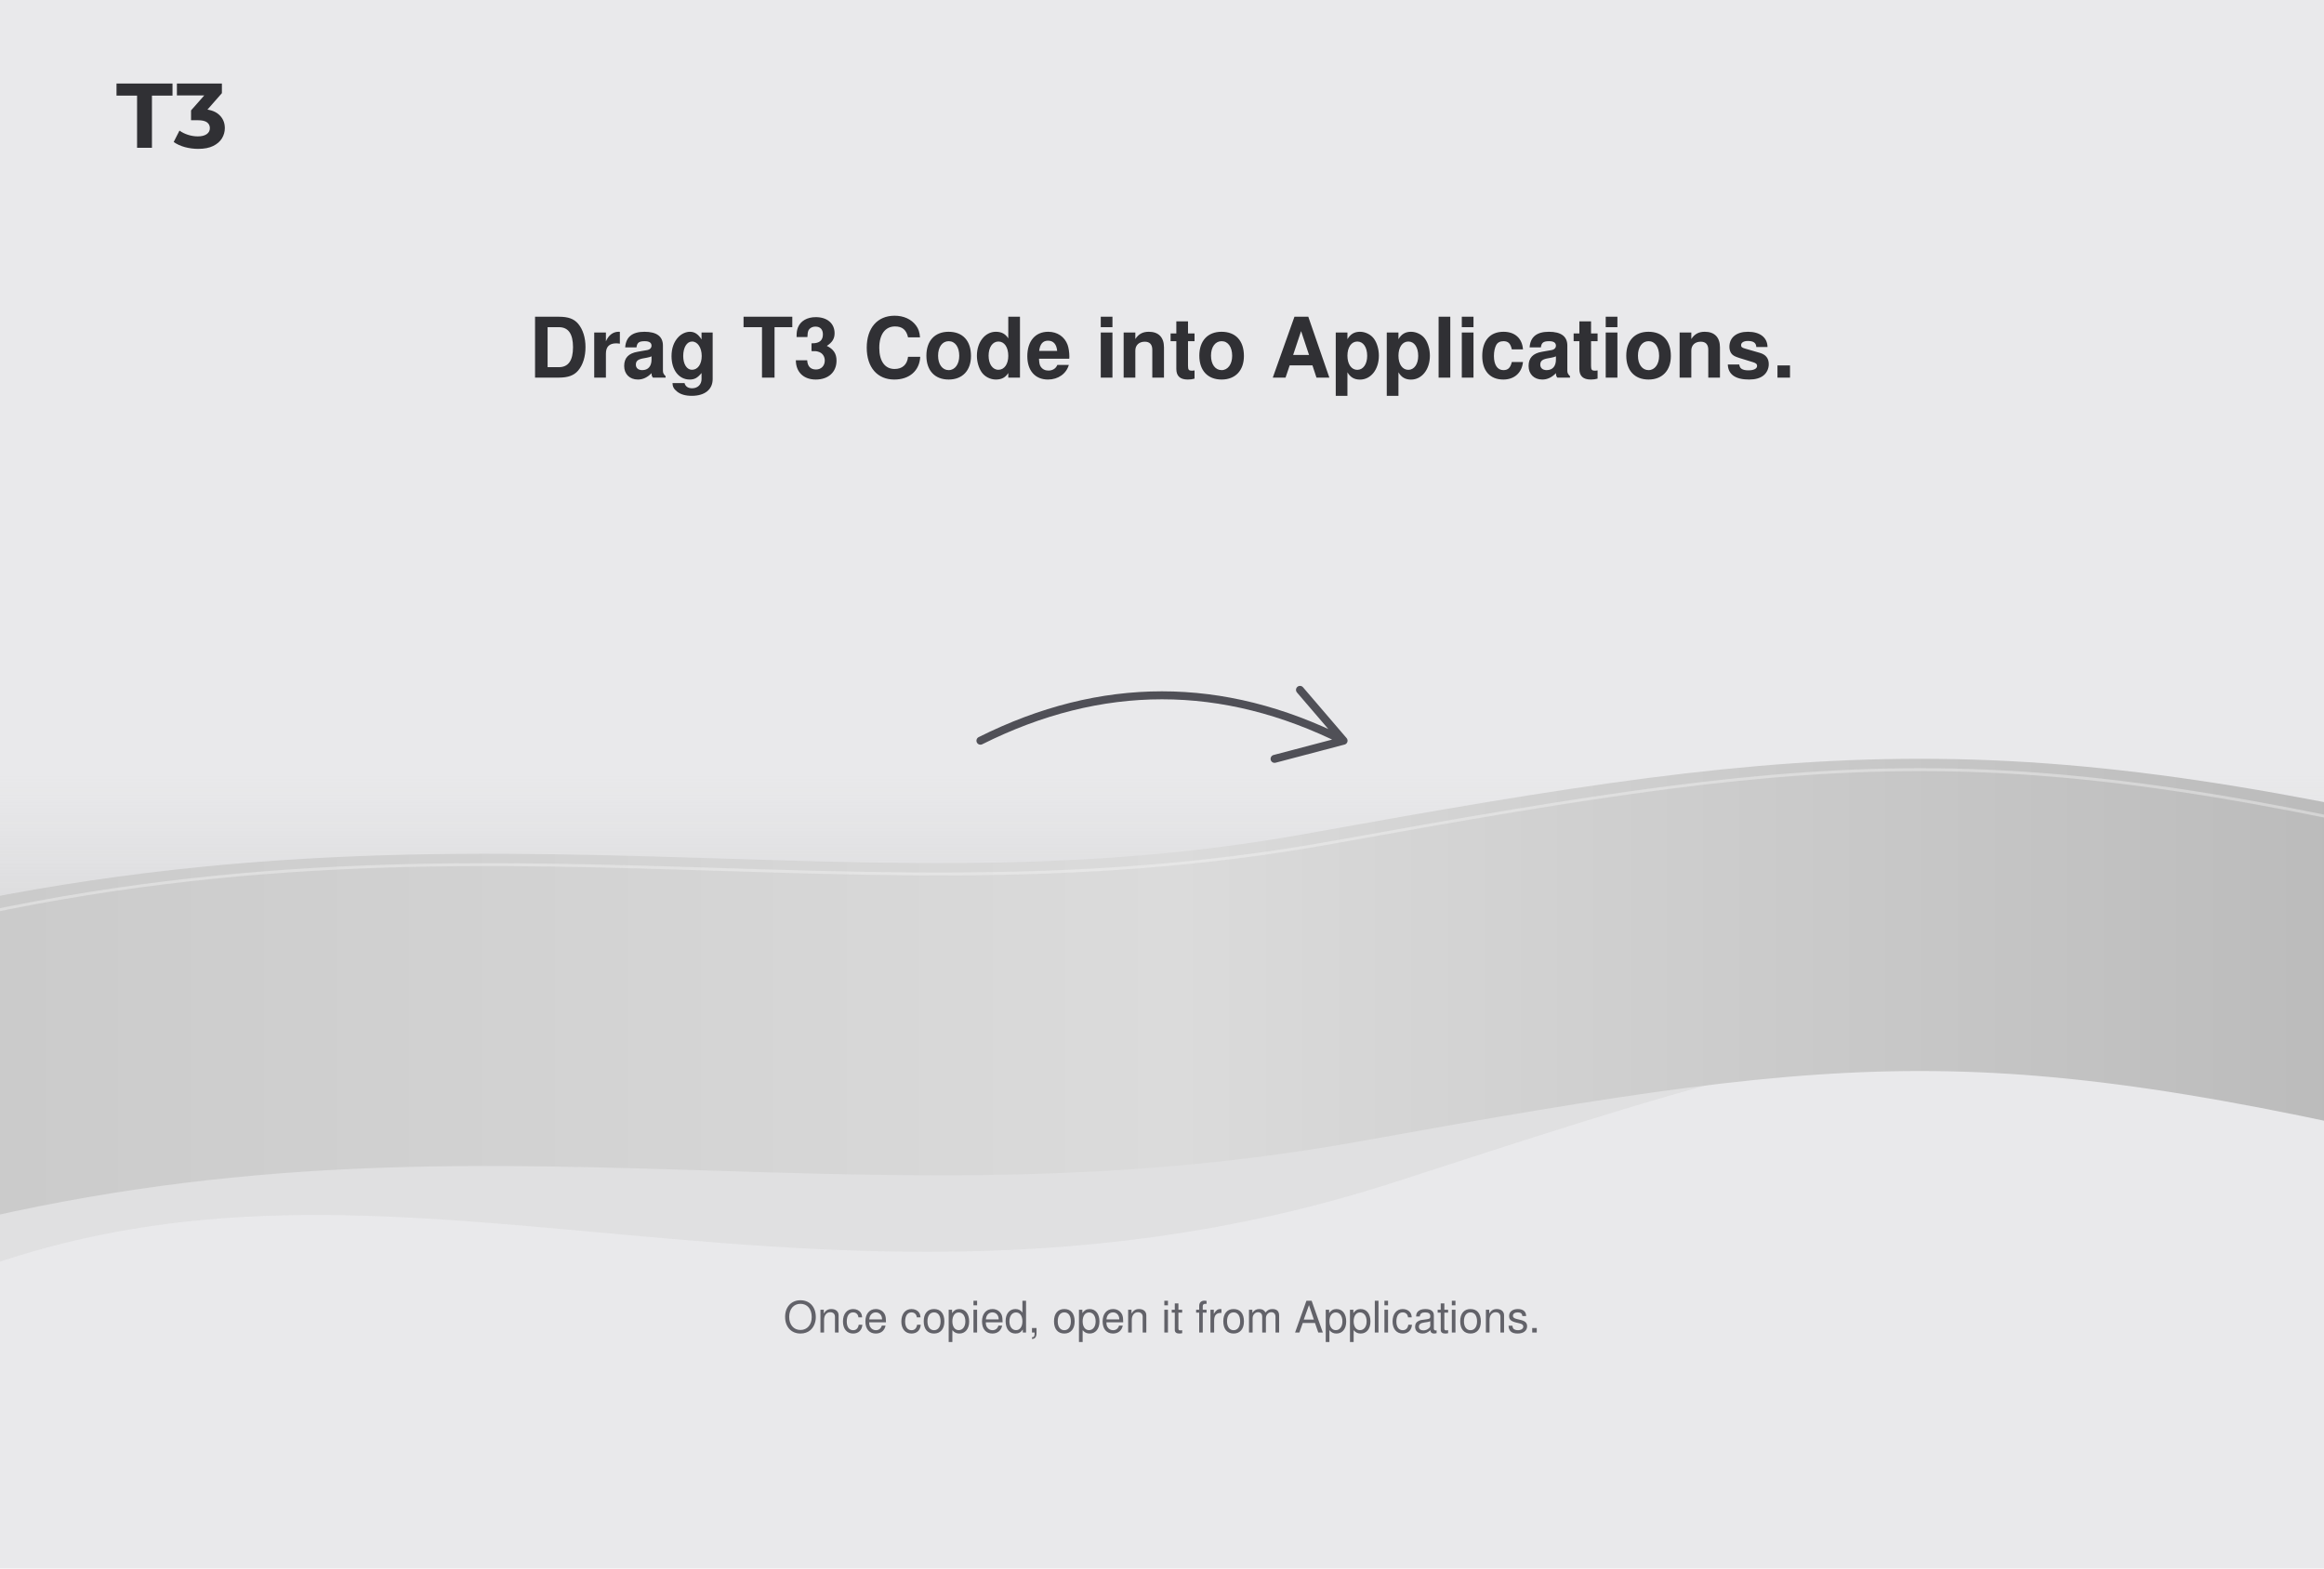
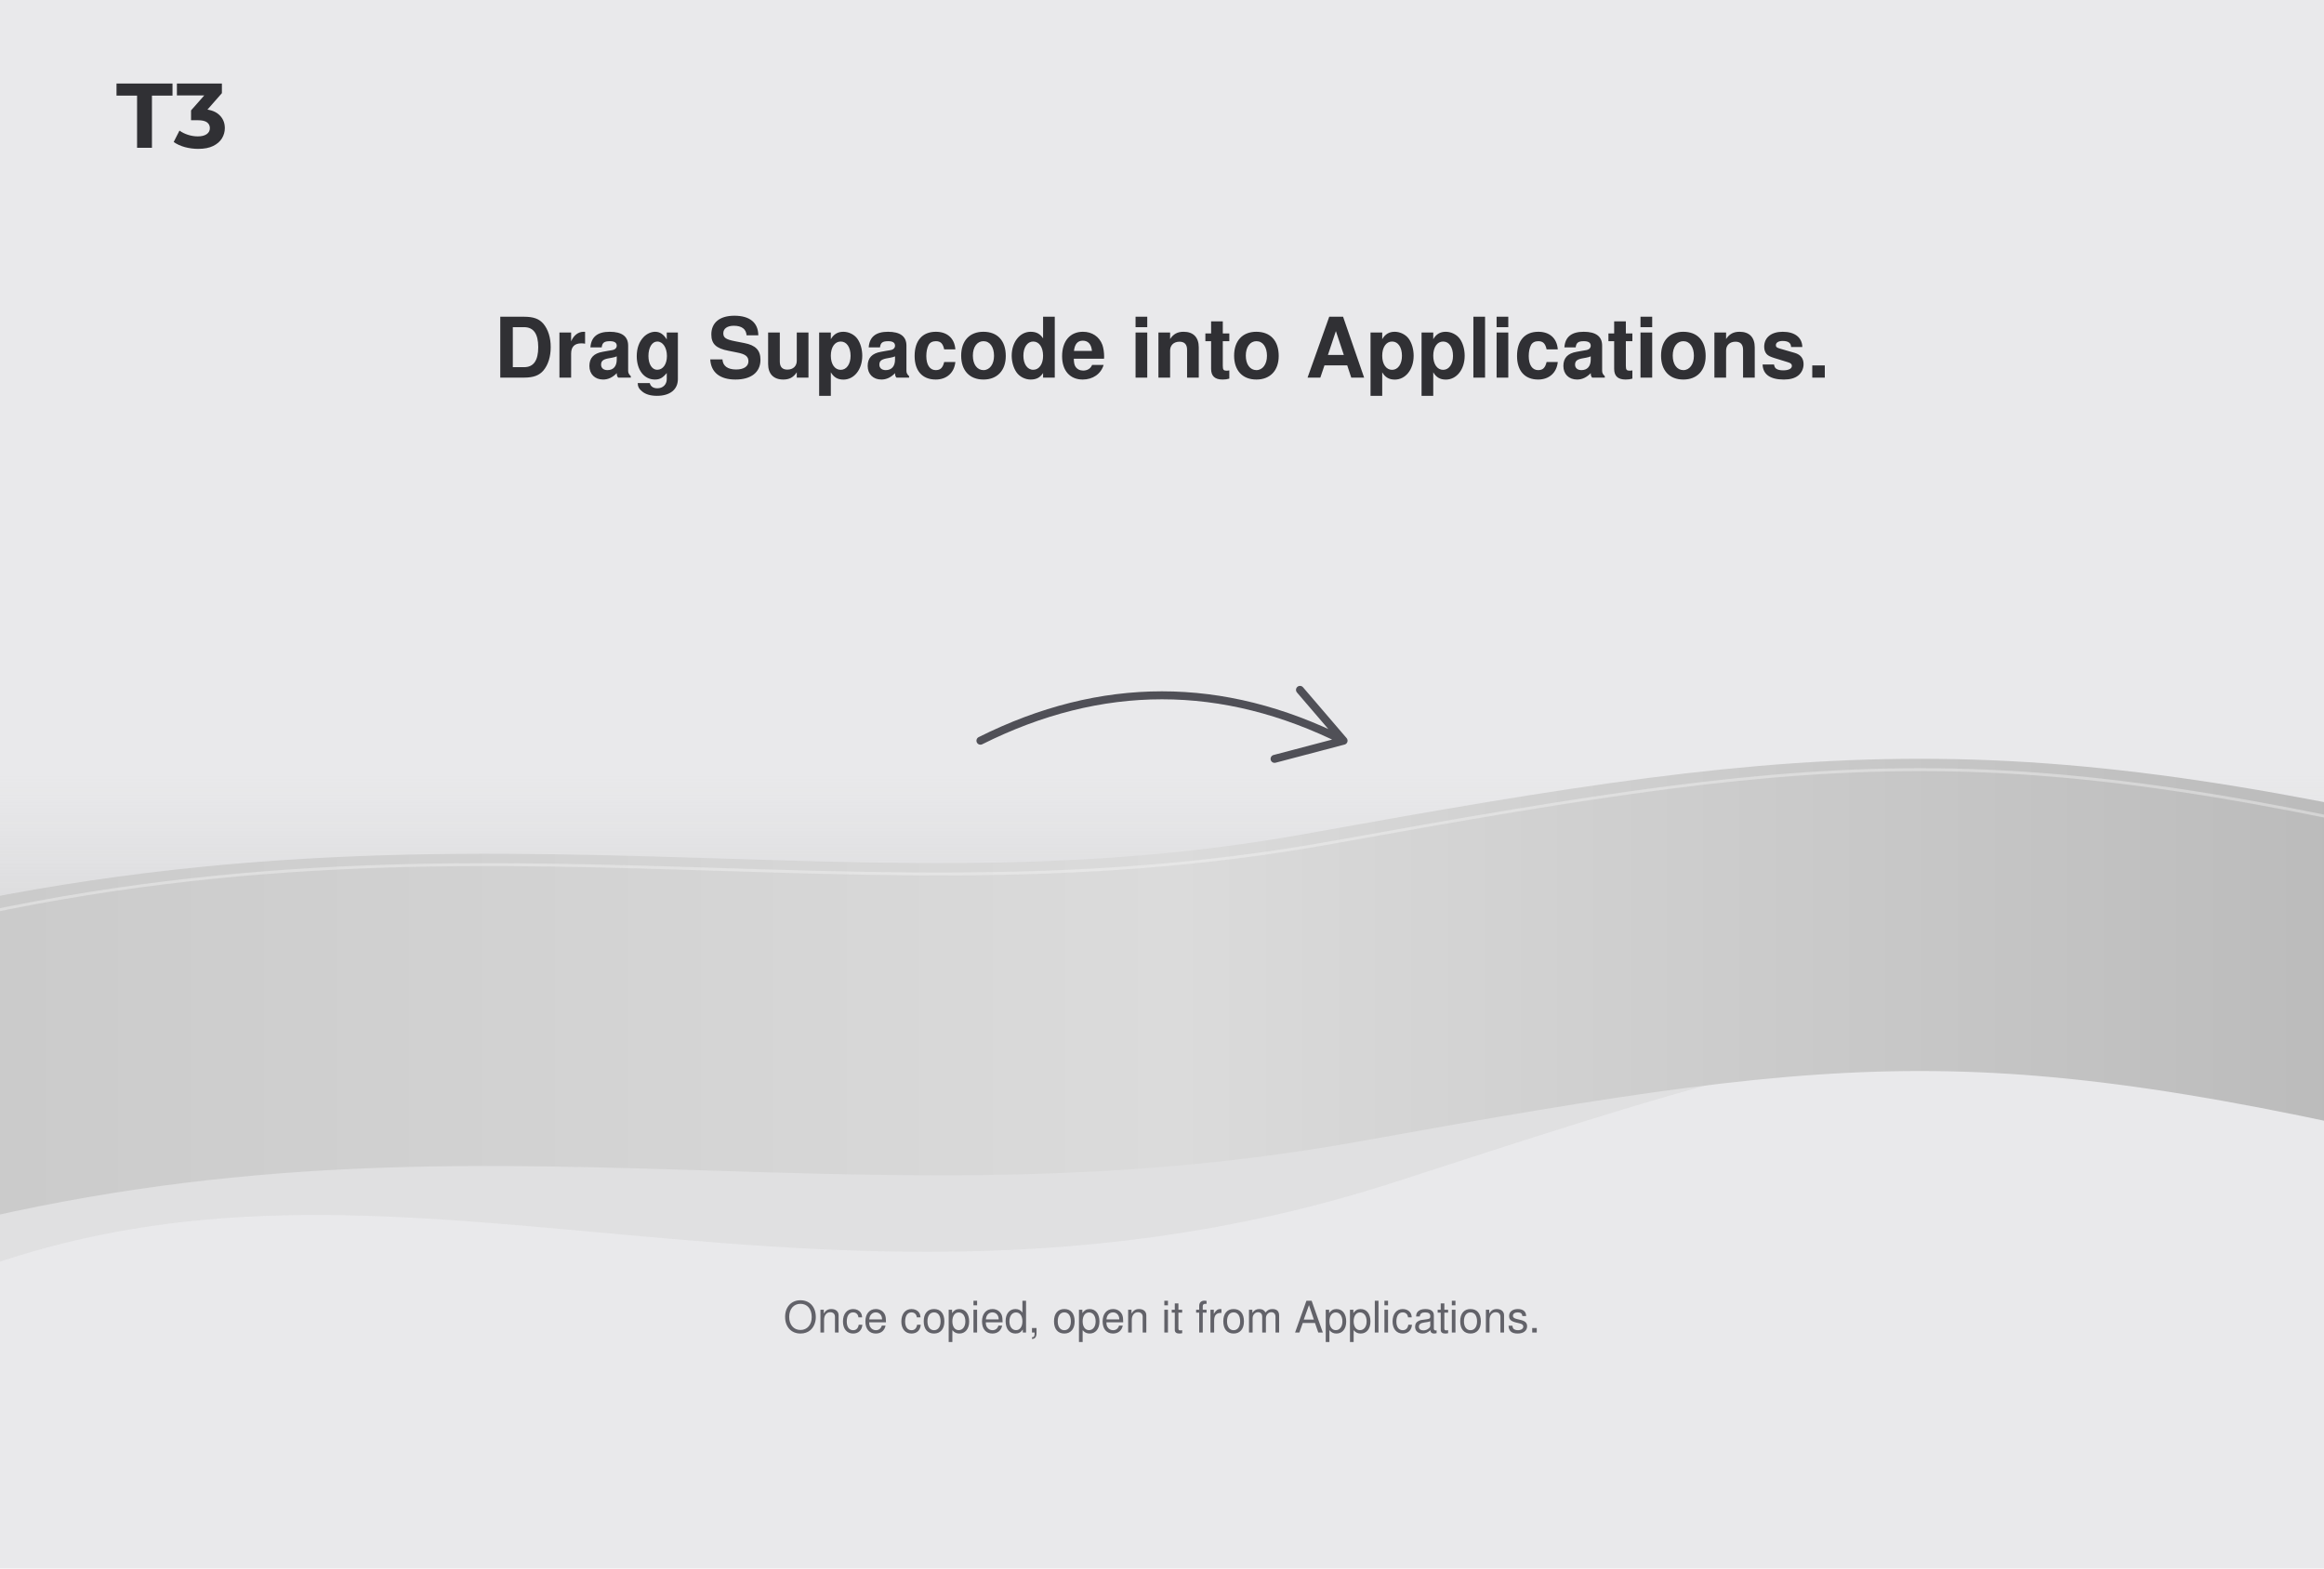
<svg xmlns="http://www.w3.org/2000/svg" width="1280" height="864" viewBox="0 0 640 432">
  <defs>
    <linearGradient id="veil" x1="0" y1="0" x2="0" y2="1">
      <stop stop-color="#B7B7B7" stop-opacity="0" />
      <stop offset=".55" stop-color="#A5A5A5" stop-opacity=".24" />
      <stop offset="1" stop-color="#D1D1D1" stop-opacity=".4" />
    </linearGradient>
    <linearGradient id="silk" x1="0" y1="0" x2="1" y2="0">
      <stop stop-color="#C8C8C8" />
      <stop offset=".5" stop-color="#DBDBDB" />
      <stop offset="1" stop-color="#B5B5B5" />
    </linearGradient>
  </defs>
  <rect width="640" height="432" fill="#E9E9EB" />
  <path d="M-60 293C95 220 214 304 362 256S559 191 707 257" stroke="url(#veil)" stroke-width="146" fill="none" opacity="1" stroke-linecap="round" stroke-linejoin="round" />
  <path d="M-60 306C113 252 223 298 367 272S553 242 707 280" stroke="url(#silk)" stroke-width="86" fill="none" opacity="1" stroke-linecap="round" stroke-linejoin="round" />
  <path d="M-60 266C113 212 223 258 367 232S553 202 707 240" stroke="#F5F5F5" stroke-width="0.8" fill="none" opacity="0.42" stroke-linecap="round" stroke-linejoin="round" />
  <svg x="32" y="23" width="30" height="18" viewBox="15.531 37 94.394 56.96" fill="#303034">
    <path d="M33.451 93V47.56H15.531V37H64.331V47.56H46.411V93H33.451ZM86.725 93.96C82.832 93.96 78.965 93.453 75.125 92.44C71.285 91.373 68.032 89.88 65.365 87.96L70.405 78.04C72.539 79.587 75.019 80.813 77.845 81.72C80.672 82.627 83.525 83.08 86.405 83.08C89.659 83.08 92.219 82.44 94.085 81.16C95.952 79.88 96.885 78.12 96.885 75.88C96.885 73.747 96.059 72.067 94.405 70.84C92.752 69.613 90.085 69 86.405 69H80.485V60.44L96.085 42.76L97.525 47.4H68.165V37H107.365V45.4L91.845 63.08L85.285 59.32H89.045C95.925 59.32 101.125 60.867 104.645 63.96C108.165 67.053 109.925 71.027 109.925 75.88C109.925 79.027 109.099 81.987 107.445 84.76C105.792 87.48 103.259 89.693 99.845 91.4C96.432 93.107 92.059 93.96 86.725 93.96Z" />
  </svg>
-   <text x="320" y="104" fill="#303034" font-family="Helvetica" font-size="23" font-weight="700" text-anchor="middle">Drag T3 Code into Applications.</text>
+   <text x="320" y="104" fill="#303034" font-family="Helvetica" font-size="23" font-weight="700" text-anchor="middle">Drag Supacode into Applications.</text>
  <path d="M270 204Q320 179 370 204M358 190L370 204L351 209" stroke="#505057" stroke-width="2.2" fill="none" opacity="1" stroke-linecap="round" stroke-linejoin="round" />
  <text x="320" y="367" fill="#626269" font-family="Helvetica" font-size="12" font-weight="400" text-anchor="middle">Once copied, open it from Applications.</text>
</svg>
